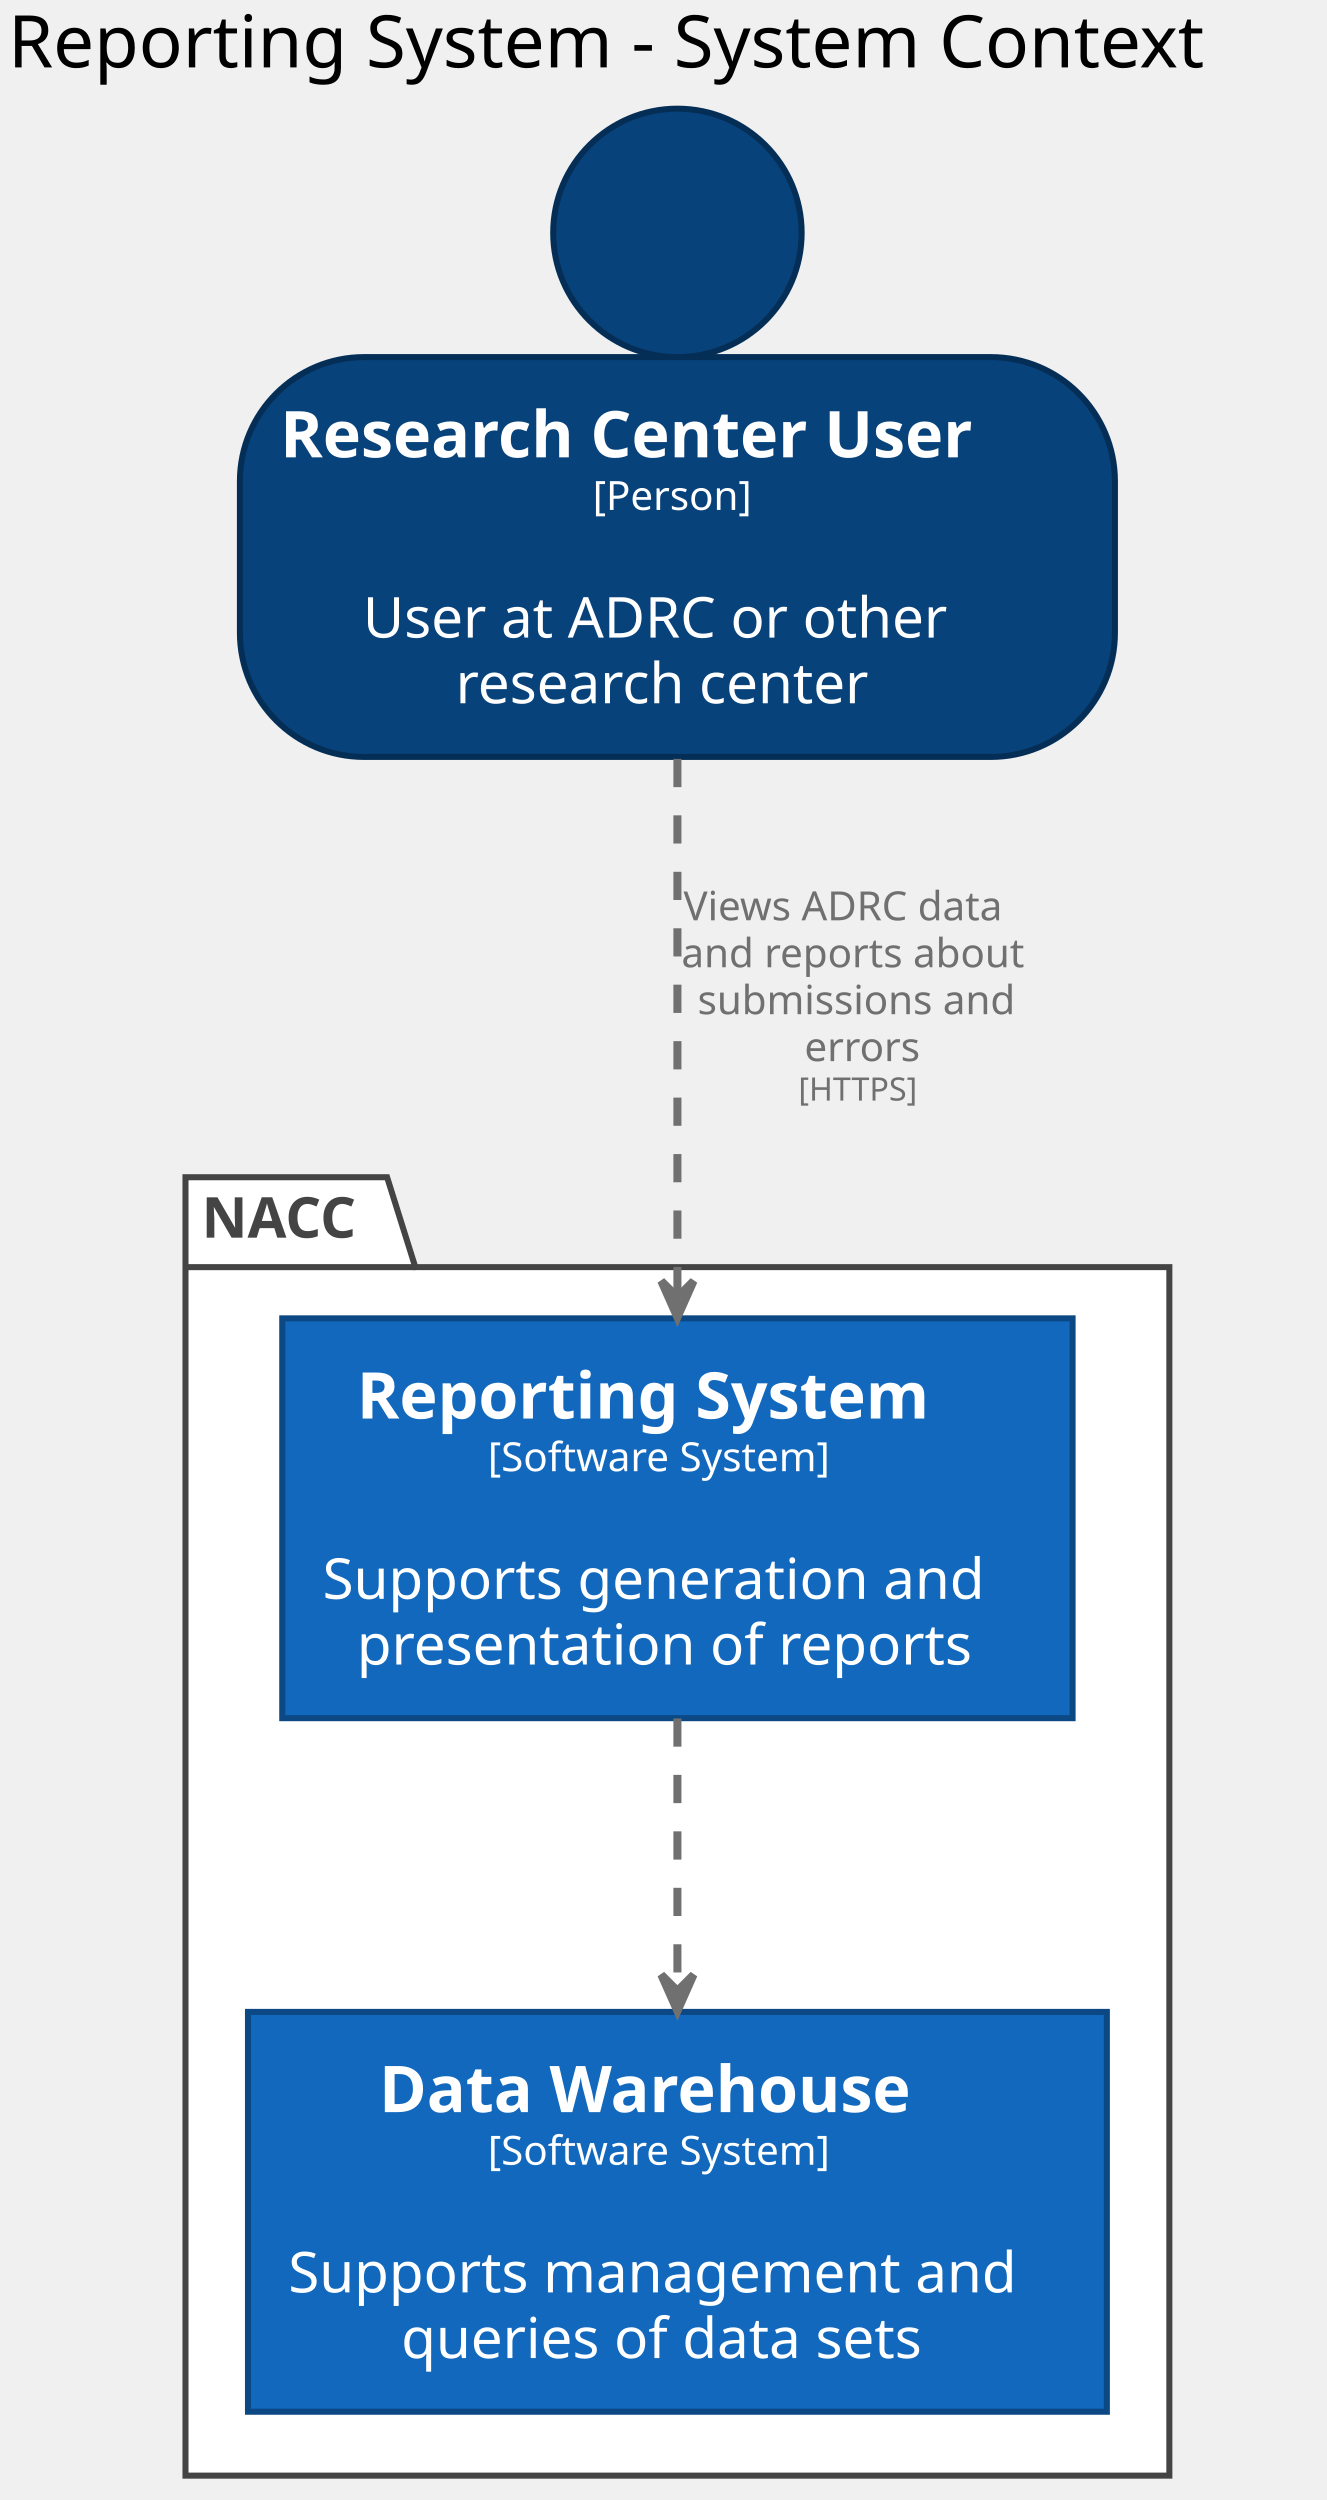
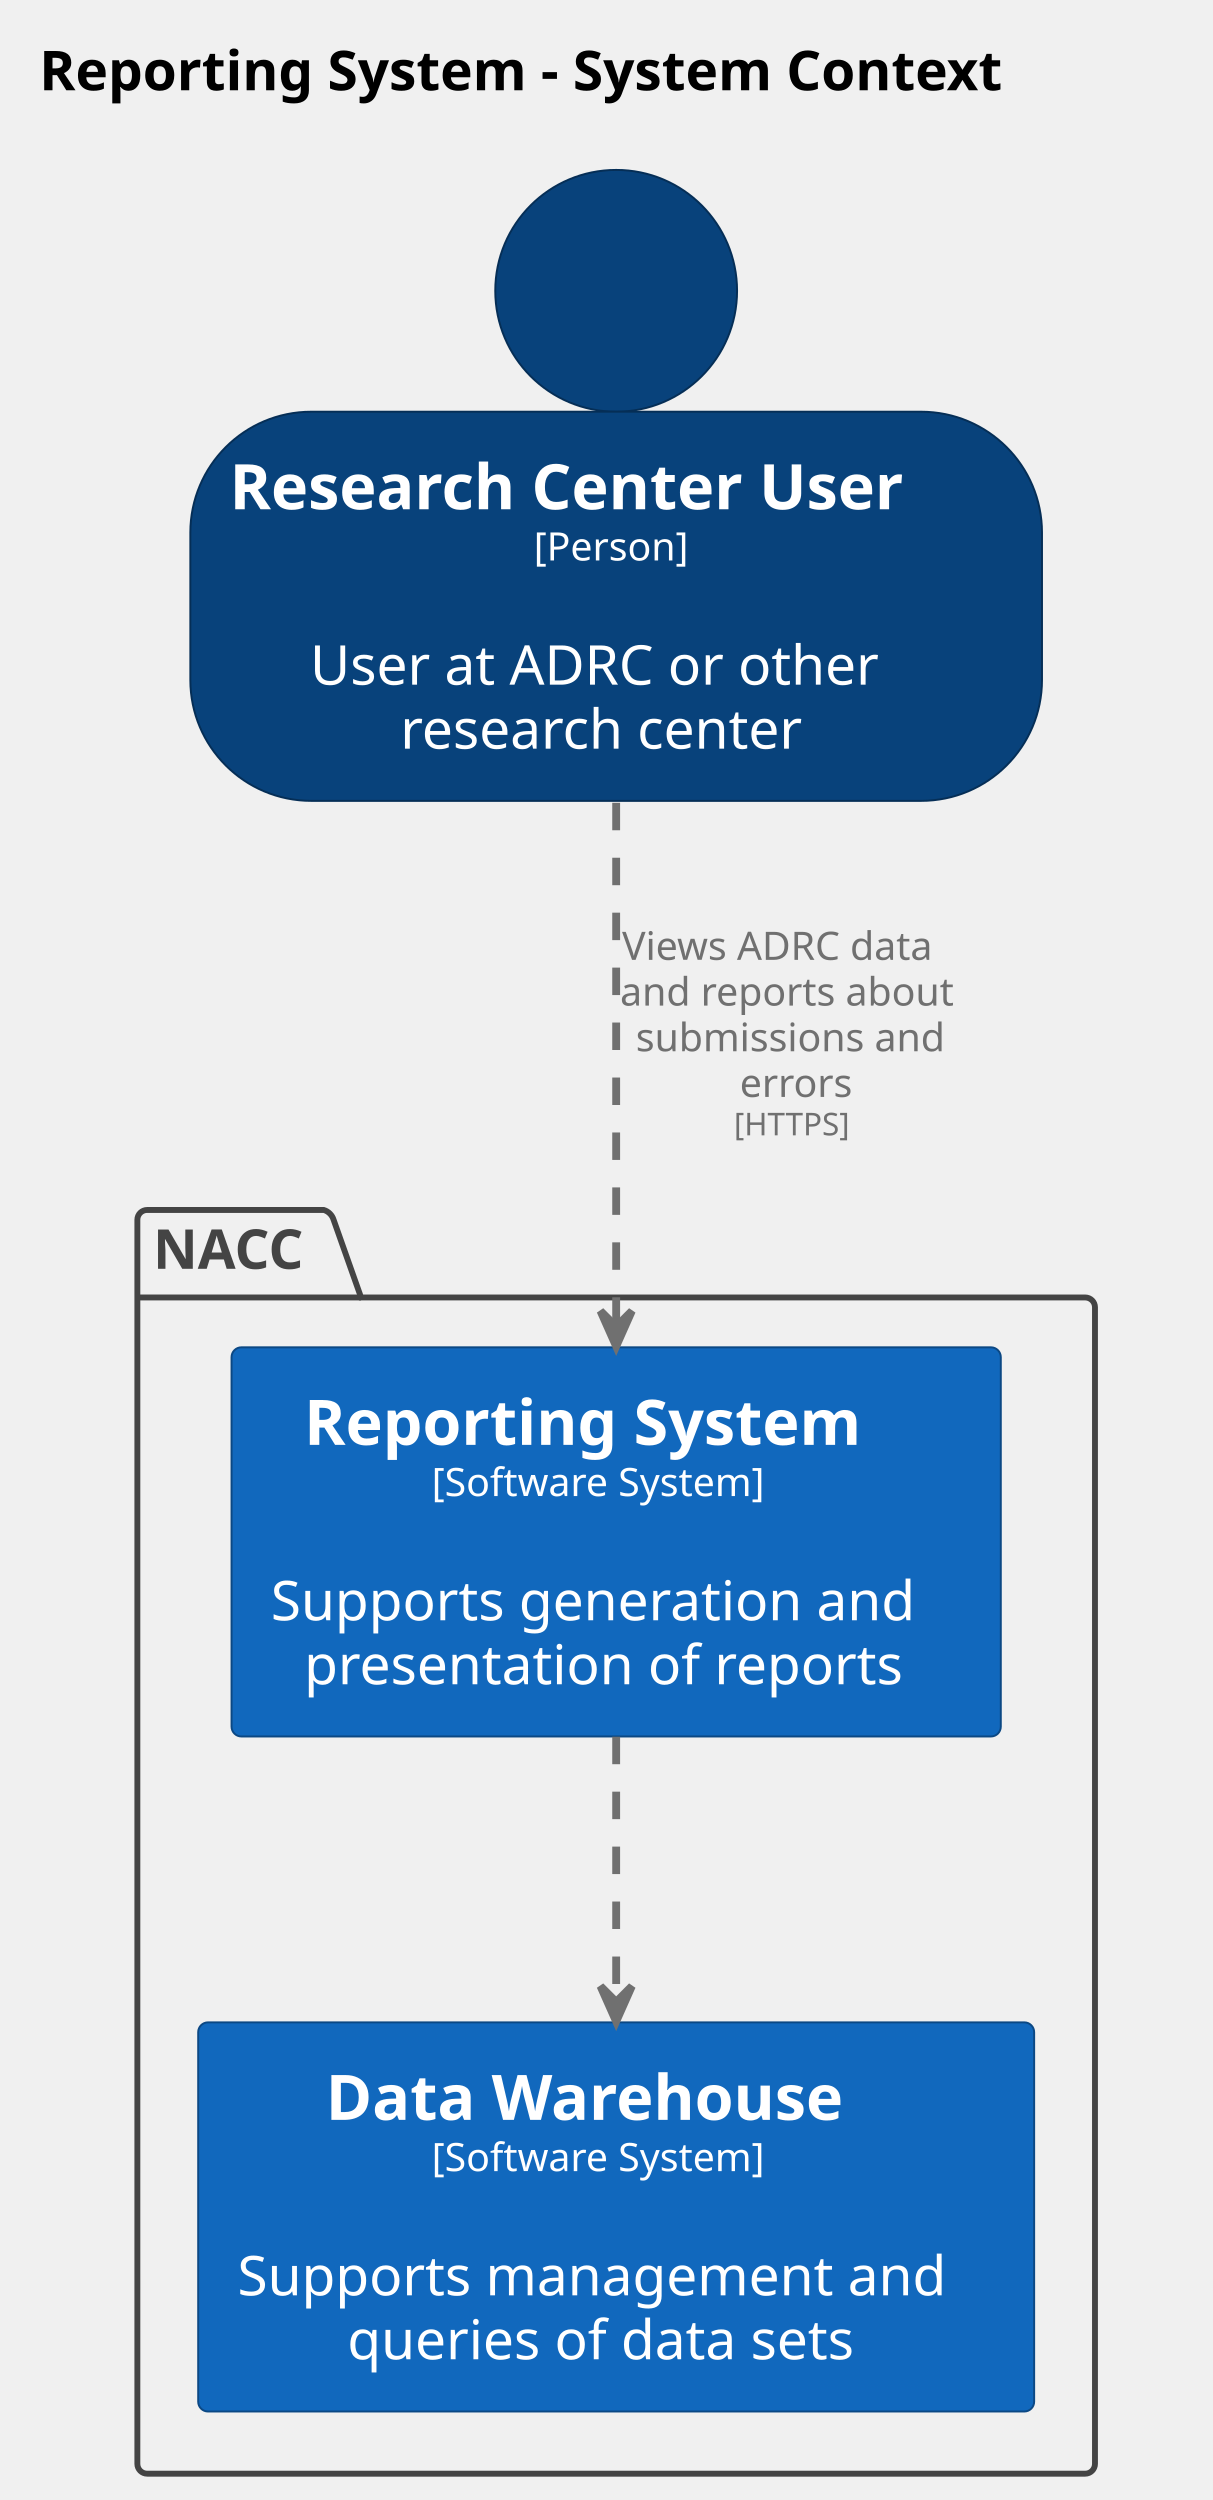
- <svg xmlns="http://www.w3.org/2000/svg" contentScriptType="application/ecmascript" contentStyleType="text/css" height="620px" preserveAspectRatio="none" style="width:329px;height:620px;background:#FFFFFF;" version="1.1" viewBox="0 0 329 620" width="329px" zoomAndPan="magnify">
+ <svg xmlns="http://www.w3.org/2000/svg" contentStyleType="text/css" height="637px" preserveAspectRatio="none" style="width:309px;height:637px;background:#FFFFFF;" version="1.1" viewBox="0 0 309 637" width="309px" zoomAndPan="magnify">
  <defs />
  <g>
-     <text fill="#000000" font-family="sans-serif" font-size="18" lengthAdjust="spacing" textLength="320" x="2" y="16.708">Reporting System - System Context</text>
-     <polygon fill="#FFFFFF" points="46,291.953,96,291.953,103,314.25,290,314.25,290,613.953,46,613.953,46,291.953" style="stroke:#444444;stroke-width:1.5;" />
-     <line style="stroke:#444444;stroke-width:1.5;" x1="46" x2="103" y1="314.25" y2="314.25" />
-     <text fill="#444444" font-family="sans-serif" font-size="14" font-weight="bold" lengthAdjust="spacing" textLength="44" x="50" y="306.948">NACC</text>
-     <rect fill="#1168BD" height="99.156" style="stroke:#0B4884;stroke-width:1.5;" width="213" x="61.5" y="498.953" />
-     <text fill="#FFFFFF" font-family="sans-serif" font-size="16" font-weight="bold" lengthAdjust="spacing" textLength="148" x="94" y="523.805">Data Warehouse</text>
-     <text fill="#FFFFFF" font-family="sans-serif" font-size="10" lengthAdjust="spacing" textLength="94" x="121" y="536.86">[Software System]</text>
-     <text fill="#FFFFFF" font-family="sans-serif" font-size="14" lengthAdjust="spacing" textLength="0" x="170" y="552.214" />
-     <text fill="#FFFFFF" font-family="sans-serif" font-size="14" lengthAdjust="spacing" textLength="189" x="71.5" y="568.511">Supports management and</text>
-     <text fill="#FFFFFF" font-family="sans-serif" font-size="14" lengthAdjust="spacing" textLength="137" x="99.5" y="584.808">queries of data sets</text>
-     <rect fill="#1168BD" height="99.156" style="stroke:#0B4884;stroke-width:1.5;" width="196" x="70" y="326.953" />
-     <text fill="#FFFFFF" font-family="sans-serif" font-size="16" font-weight="bold" lengthAdjust="spacing" textLength="159" x="88.5" y="351.805">Reporting System</text>
-     <text fill="#FFFFFF" font-family="sans-serif" font-size="10" lengthAdjust="spacing" textLength="94" x="121" y="364.86">[Software System]</text>
-     <text fill="#FFFFFF" font-family="sans-serif" font-size="14" lengthAdjust="spacing" textLength="0" x="170" y="380.214" />
-     <text fill="#FFFFFF" font-family="sans-serif" font-size="14" lengthAdjust="spacing" textLength="172" x="80" y="396.511">Supports generation and</text>
-     <text fill="#FFFFFF" font-family="sans-serif" font-size="14" lengthAdjust="spacing" textLength="159" x="88.5" y="412.808">presentation of reports</text>
-     <ellipse cx="168" cy="57.757" fill="#08427B" rx="30.804" ry="30.804" style="stroke:#052E56;stroke-width:1.5;" />
-     <rect fill="#08427B" height="99.156" rx="30.804" ry="30.804" style="stroke:#052E56;stroke-width:1.5;" width="217" x="59.5" y="88.561" />
-     <text fill="#FFFFFF" font-family="sans-serif" font-size="16" font-weight="bold" lengthAdjust="spacing" textLength="197" x="69.5" y="113.413">Research Center User</text>
-     <text fill="#FFFFFF" font-family="sans-serif" font-size="10" lengthAdjust="spacing" textLength="42" x="147" y="126.469">[Person]</text>
-     <text fill="#FFFFFF" font-family="sans-serif" font-size="14" lengthAdjust="spacing" textLength="0" x="170" y="141.822" />
-     <text fill="#FFFFFF" font-family="sans-serif" font-size="14" lengthAdjust="spacing" textLength="152" x="90" y="158.119">User at ADRC or other</text>
-     <text fill="#FFFFFF" font-family="sans-serif" font-size="14" lengthAdjust="spacing" textLength="110" x="113" y="174.416">research center</text>
-     <path d="M168,426.173 C168,447.243 168,471.973 168,493.593 " fill="none" id="ReportingSystem-to-DataWarehouse" style="stroke:#707070;stroke-width:2.0;stroke-dasharray:7.0,7.0;" />
-     <polygon fill="#707070" points="168,498.733,172,489.733,168,493.733,164,489.733,168,498.733" style="stroke:#707070;stroke-width:2.0;" />
-     <text fill="#000000" font-family="sans-serif" font-size="10" lengthAdjust="spacing" textLength="0" x="172" y="466.235" />
-     <path d="M168,188.203 C168,231.293 168,283.343 168,321.623 " fill="none" id="ResearchCenterUser-to-ReportingSystem" style="stroke:#707070;stroke-width:2.0;stroke-dasharray:7.0,7.0;" />
-     <polygon fill="#707070" points="168,326.693,172,317.693,168,321.693,164,317.693,168,326.693" style="stroke:#707070;stroke-width:2.0;" />
-     <text fill="#707070" font-family="sans-serif" font-size="10" lengthAdjust="spacing" textLength="86" x="169.5" y="228.235">Views ADRC data</text>
-     <text fill="#707070" font-family="sans-serif" font-size="10" lengthAdjust="spacing" textLength="87" x="169" y="239.876">and reports about</text>
-     <text fill="#707070" font-family="sans-serif" font-size="10" lengthAdjust="spacing" textLength="79" x="173" y="251.517">submissions and</text>
-     <text fill="#707070" font-family="sans-serif" font-size="10" lengthAdjust="spacing" textLength="29" x="199.5" y="263.157">errors</text>
-     <text fill="#707070" font-family="sans-serif" font-size="8" lengthAdjust="spacing" textLength="32" x="198" y="272.941">[HTTPS]</text>
+     <rect fill="none" height="26.297" id="_title" style="stroke:none;stroke-width:1.0;" width="291" x="5" y="5" />
+     <text fill="#000000" font-family="sans-serif" font-size="14" font-weight="bold" lengthAdjust="spacing" textLength="281" x="10" y="22.995">Reporting System - System Context</text>
+     <g id="cluster_NACC">
+       <path d="M37.5,308.297 L82.5,308.297 A3.75,3.75 0 0 1 85,310.797 L92,330.594 L276.5,330.594 A2.5,2.5 0 0 1 279,333.094 L279,627.797 A2.5,2.5 0 0 1 276.5,630.297 L37.5,630.297 A2.5,2.5 0 0 1 35,627.797 L35,310.797 A2.5,2.5 0 0 1 37.5,308.297 " fill="none" style="stroke:#444444;stroke-width:1.5;" />
+       <line style="stroke:#444444;stroke-width:1.5;" x1="35" x2="92" y1="330.594" y2="330.594" />
+       <text fill="#444444" font-family="sans-serif" font-size="14" font-weight="bold" lengthAdjust="spacing" textLength="44" x="39" y="323.292">NACC</text>
+     </g>
+     <g id="elem_DataWarehouse">
+       <rect fill="#1168BD" height="99.156" rx="2.5" ry="2.5" style="stroke:#0B4884;stroke-width:0.5;" width="213" x="50.5" y="515.297" />
+       <text fill="#FFFFFF" font-family="sans-serif" font-size="16" font-weight="bold" lengthAdjust="spacing" textLength="148" x="83" y="540.148">Data Warehouse</text>
+       <text fill="#FFFFFF" font-family="sans-serif" font-size="10" lengthAdjust="spacing" textLength="94" x="110" y="553.204">[Software System]</text>
+       <text fill="#FFFFFF" font-family="sans-serif" font-size="14" lengthAdjust="spacing" textLength="4" x="155" y="568.558"> </text>
+       <text fill="#FFFFFF" font-family="sans-serif" font-size="14" lengthAdjust="spacing" textLength="189" x="60.5" y="584.855">Supports management and</text>
+       <text fill="#FFFFFF" font-family="sans-serif" font-size="14" lengthAdjust="spacing" textLength="137" x="88.5" y="601.151">queries of data sets</text>
+     </g>
+     <g id="elem_ReportingSystem">
+       <rect fill="#1168BD" height="99.156" rx="2.5" ry="2.5" style="stroke:#0B4884;stroke-width:0.5;" width="196" x="59" y="343.297" />
+       <text fill="#FFFFFF" font-family="sans-serif" font-size="16" font-weight="bold" lengthAdjust="spacing" textLength="159" x="77.5" y="368.148">Reporting System</text>
+       <text fill="#FFFFFF" font-family="sans-serif" font-size="10" lengthAdjust="spacing" textLength="94" x="110" y="381.204">[Software System]</text>
+       <text fill="#FFFFFF" font-family="sans-serif" font-size="14" lengthAdjust="spacing" textLength="4" x="155" y="396.558"> </text>
+       <text fill="#FFFFFF" font-family="sans-serif" font-size="14" lengthAdjust="spacing" textLength="172" x="69" y="412.854">Supports generation and</text>
+       <text fill="#FFFFFF" font-family="sans-serif" font-size="14" lengthAdjust="spacing" textLength="159" x="77.5" y="429.151">presentation of reports</text>
+     </g>
+     <g id="elem_ResearchCenterUser">
+       <ellipse cx="157" cy="74.101" fill="#08427B" rx="30.804" ry="30.804" style="stroke:#052E56;stroke-width:0.5;" />
+       <rect fill="#08427B" height="99.156" rx="30.804" ry="30.804" style="stroke:#052E56;stroke-width:0.5;" width="217" x="48.5" y="104.905" />
+       <text fill="#FFFFFF" font-family="sans-serif" font-size="16" font-weight="bold" lengthAdjust="spacing" textLength="197" x="58.5" y="129.757">Research Center User</text>
+       <text fill="#FFFFFF" font-family="sans-serif" font-size="10" lengthAdjust="spacing" textLength="42" x="136" y="142.812">[Person]</text>
+       <text fill="#FFFFFF" font-family="sans-serif" font-size="14" lengthAdjust="spacing" textLength="4" x="155" y="158.166"> </text>
+       <text fill="#FFFFFF" font-family="sans-serif" font-size="14" lengthAdjust="spacing" textLength="152" x="79" y="174.463">User at ADRC or other</text>
+       <text fill="#FFFFFF" font-family="sans-serif" font-size="14" lengthAdjust="spacing" textLength="110" x="102" y="190.76">research center</text>
+     </g>
+     <g id="link_ReportingSystem_DataWarehouse">
+       <path d="M157,442.517 C157,463.587 157,488.317 157,509.937 " fill="none" id="ReportingSystem-to-DataWarehouse" style="stroke:#707070;stroke-width:2.0;stroke-dasharray:7.0,7.0;" />
+       <polygon fill="#707070" points="157,515.077,161,506.077,157,510.077,153,506.077,157,515.077" style="stroke:#707070;stroke-width:2.0;" />
+       <text fill="#000000" font-family="sans-serif" font-size="10" lengthAdjust="spacing" textLength="3" x="158" y="482.579"> </text>
+     </g>
+     <g id="link_ResearchCenterUser_ReportingSystem">
+       <path d="M157,204.547 C157,247.637 157,299.687 157,337.967 " fill="none" id="ResearchCenterUser-to-ReportingSystem" style="stroke:#707070;stroke-width:2.0;stroke-dasharray:7.0,7.0;" />
+       <polygon fill="#707070" points="157,343.037,161,334.037,157,338.037,153,334.037,157,343.037" style="stroke:#707070;stroke-width:2.0;" />
+       <text fill="#707070" font-family="sans-serif" font-size="10" lengthAdjust="spacing" textLength="86" x="158.5" y="244.579">Views ADRC data</text>
+       <text fill="#707070" font-family="sans-serif" font-size="10" lengthAdjust="spacing" textLength="87" x="158" y="256.22">and reports about</text>
+       <text fill="#707070" font-family="sans-serif" font-size="10" lengthAdjust="spacing" textLength="79" x="162" y="267.86">submissions and</text>
+       <text fill="#707070" font-family="sans-serif" font-size="10" lengthAdjust="spacing" textLength="29" x="188.5" y="279.501">errors</text>
+       <text fill="#707070" font-family="sans-serif" font-size="8" lengthAdjust="spacing" textLength="32" x="187" y="289.285">[HTTPS]</text>
+     </g>
  </g>
</svg>
